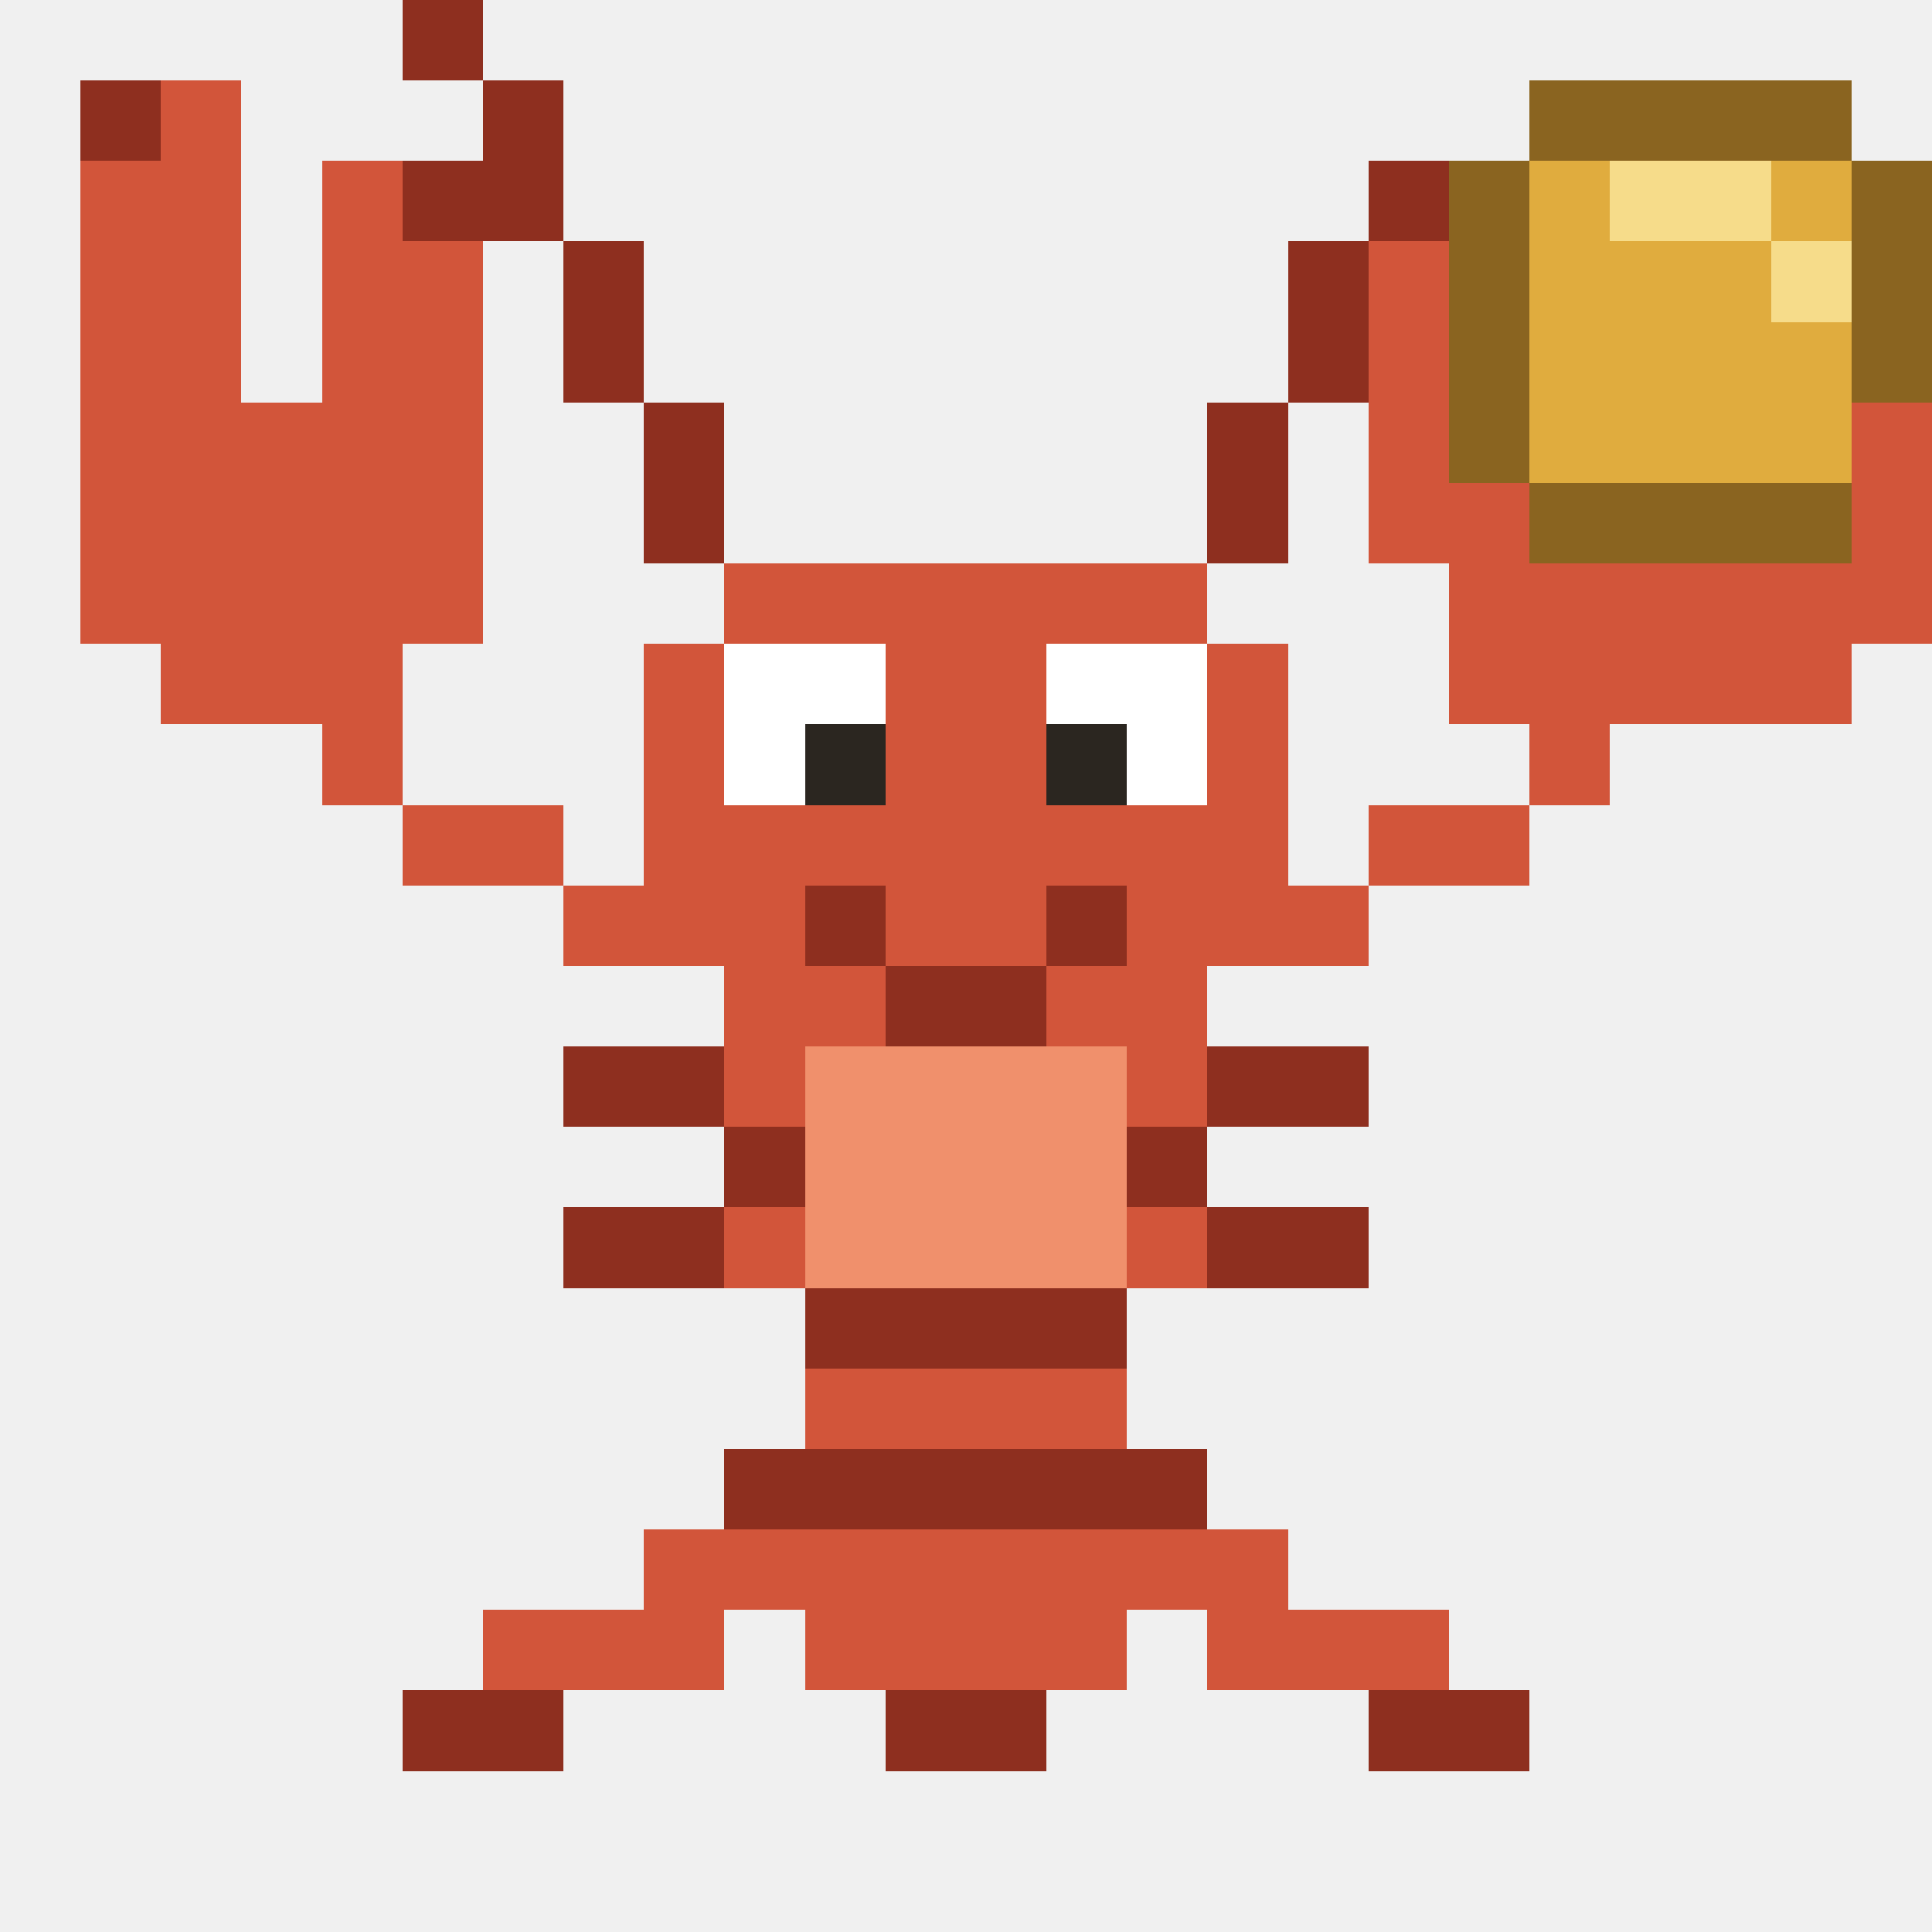
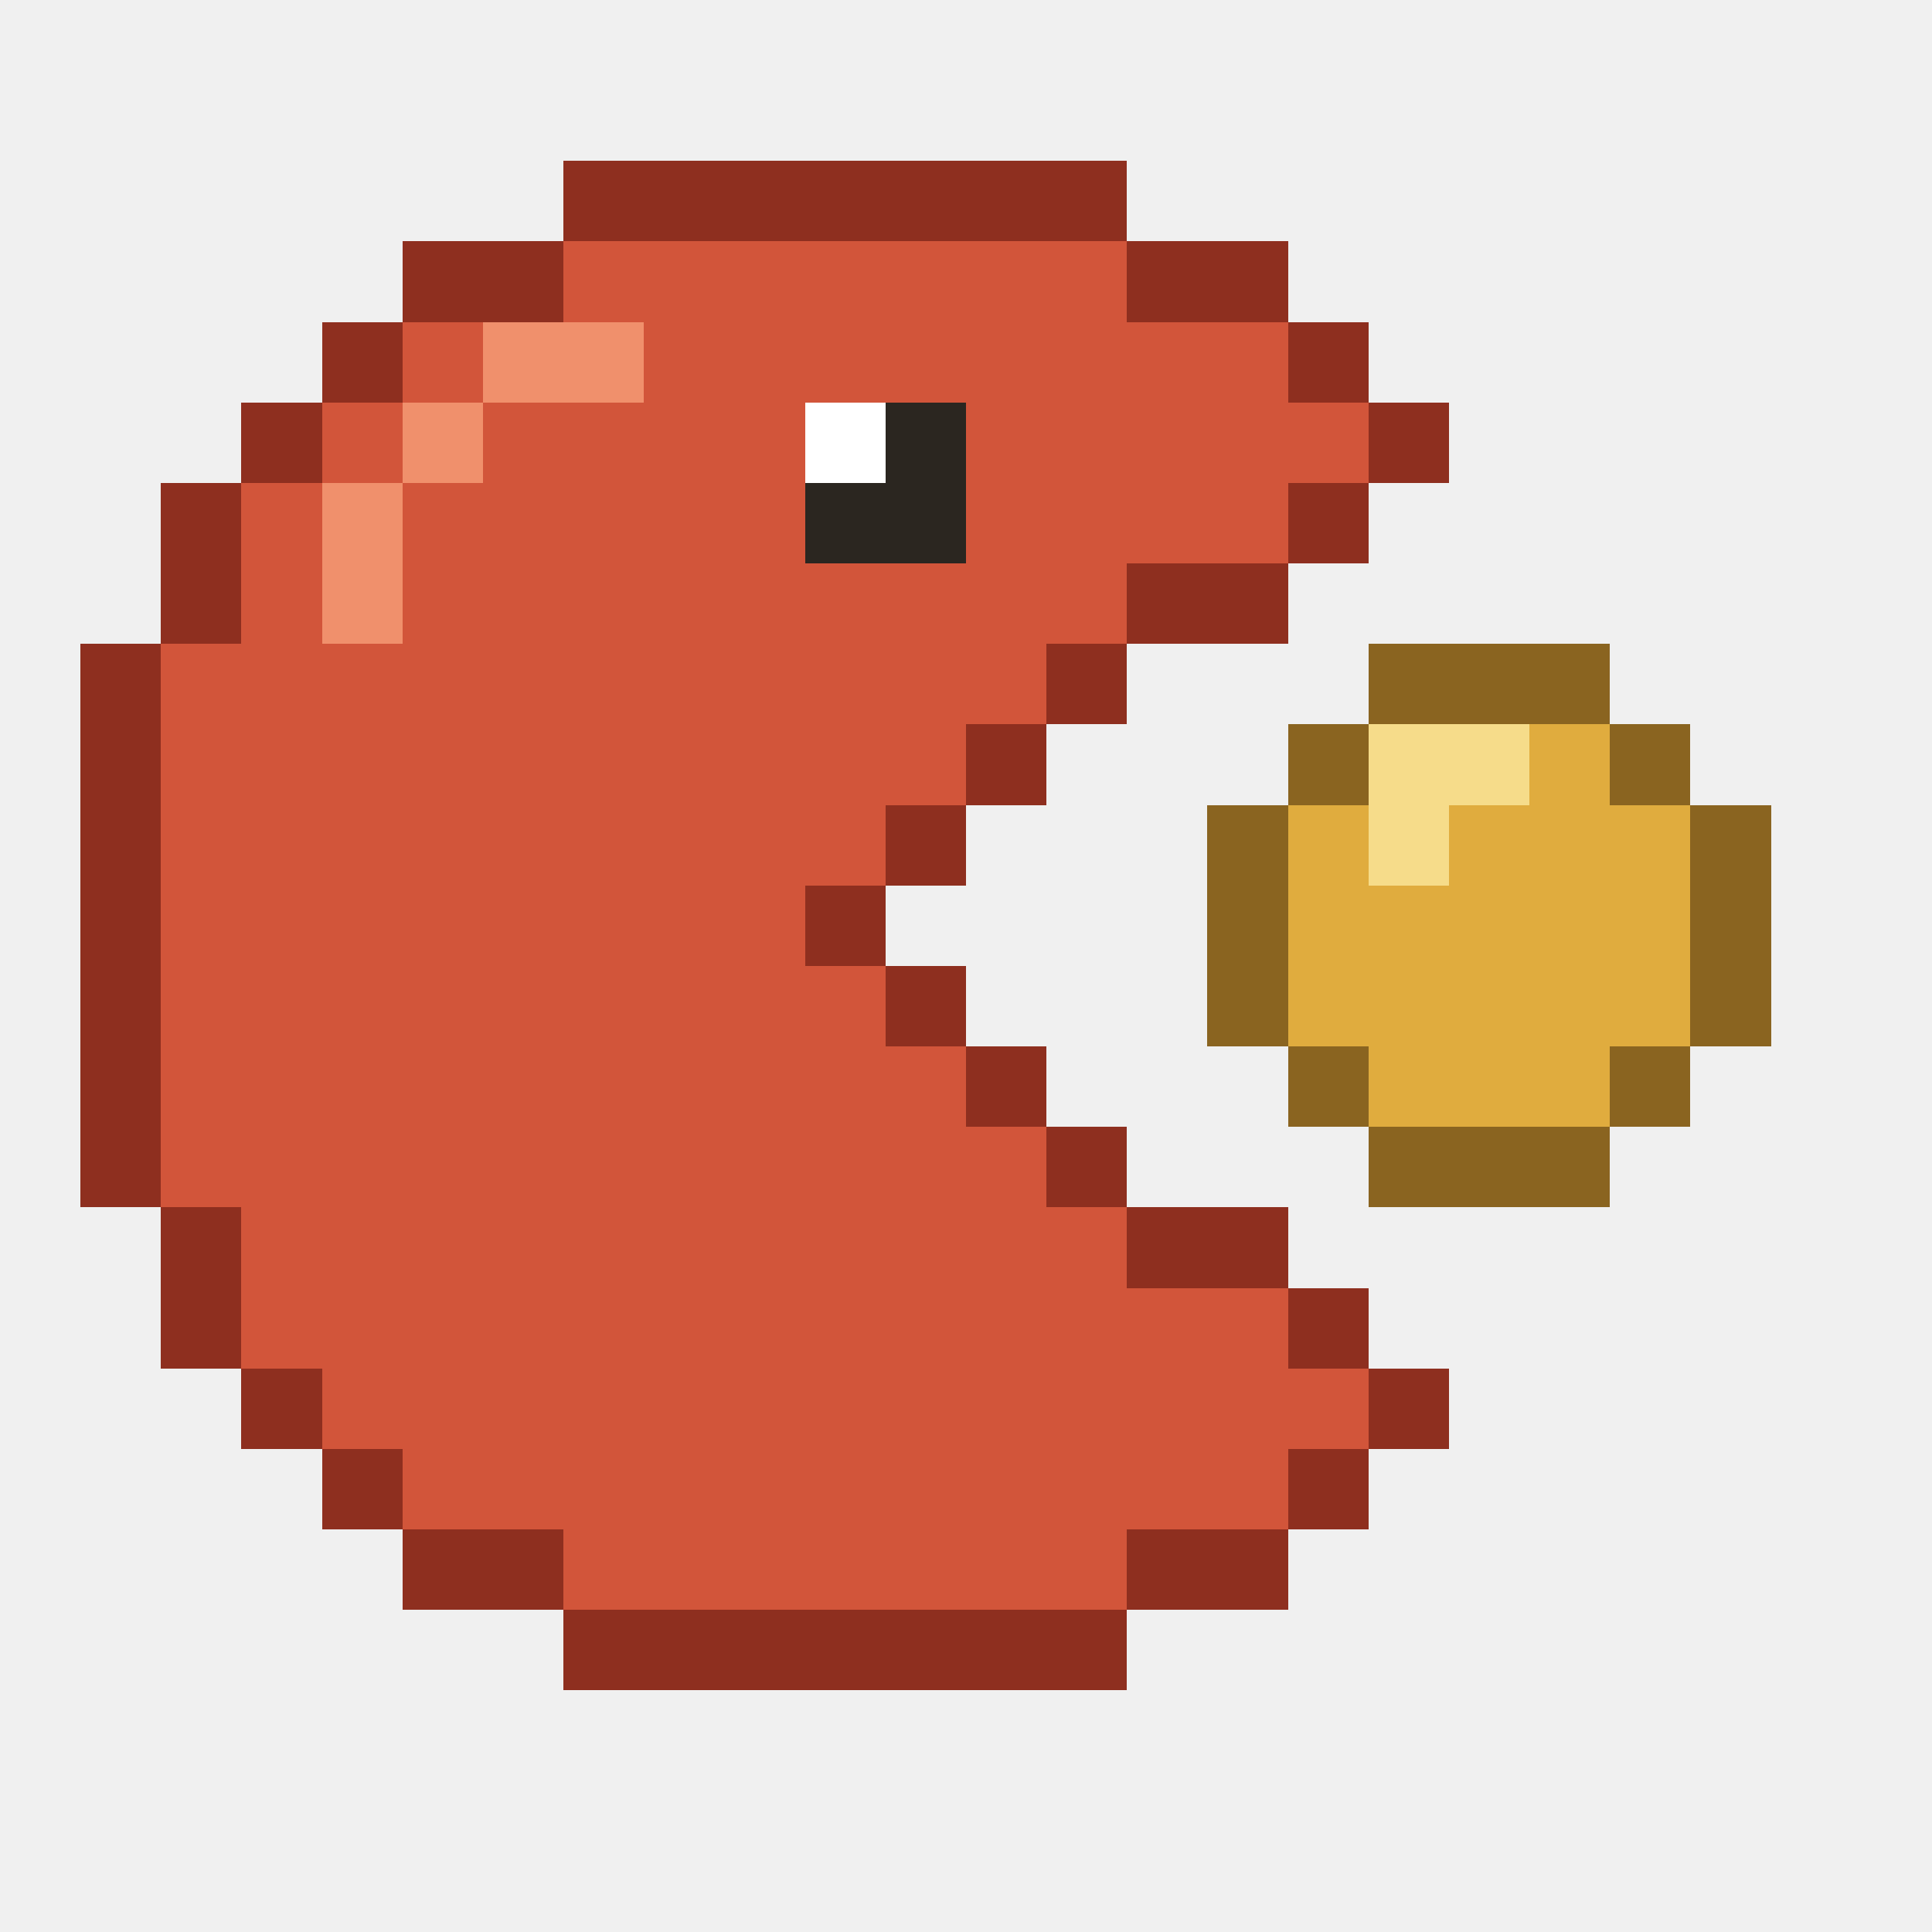
<svg xmlns="http://www.w3.org/2000/svg" viewBox="0 0 24 24" shape-rendering="crispEdges">
-   <rect x="5" y="0" width="1" height="1" fill="#8e2f1f" />
-   <rect x="1" y="1" width="1" height="1" fill="#8e2f1f" />
-   <rect x="2" y="1" width="1" height="1" fill="#d2553a" />
-   <rect x="6" y="1" width="1" height="1" fill="#8e2f1f" />
-   <rect x="19" y="1" width="1" height="1" fill="#8a6420" />
-   <rect x="20" y="1" width="1" height="1" fill="#8a6420" />
-   <rect x="21" y="1" width="1" height="1" fill="#8a6420" />
-   <rect x="22" y="1" width="1" height="1" fill="#8a6420" />
-   <rect x="1" y="2" width="1" height="1" fill="#d2553a" />
-   <rect x="2" y="2" width="1" height="1" fill="#d2553a" />
-   <rect x="4" y="2" width="1" height="1" fill="#d2553a" />
-   <rect x="5" y="2" width="1" height="1" fill="#8e2f1f" />
-   <rect x="6" y="2" width="1" height="1" fill="#8e2f1f" />
-   <rect x="17" y="2" width="1" height="1" fill="#8e2f1f" />
-   <rect x="18" y="2" width="1" height="1" fill="#8a6420" />
-   <rect x="19" y="2" width="1" height="1" fill="#e0ac3e" />
-   <rect x="20" y="2" width="1" height="1" fill="#f6dc8a" />
-   <rect x="21" y="2" width="1" height="1" fill="#f6dc8a" />
-   <rect x="22" y="2" width="1" height="1" fill="#e0ac3e" />
-   <rect x="23" y="2" width="1" height="1" fill="#8a6420" />
-   <rect x="1" y="3" width="1" height="1" fill="#d2553a" />
-   <rect x="2" y="3" width="1" height="1" fill="#d2553a" />
-   <rect x="4" y="3" width="1" height="1" fill="#d2553a" />
-   <rect x="5" y="3" width="1" height="1" fill="#d2553a" />
-   <rect x="7" y="3" width="1" height="1" fill="#8e2f1f" />
-   <rect x="16" y="3" width="1" height="1" fill="#8e2f1f" />
-   <rect x="17" y="3" width="1" height="1" fill="#d2553a" />
-   <rect x="18" y="3" width="1" height="1" fill="#8a6420" />
-   <rect x="19" y="3" width="1" height="1" fill="#e0ac3e" />
-   <rect x="20" y="3" width="1" height="1" fill="#e0ac3e" />
-   <rect x="21" y="3" width="1" height="1" fill="#e0ac3e" />
-   <rect x="22" y="3" width="1" height="1" fill="#f6dc8a" />
-   <rect x="23" y="3" width="1" height="1" fill="#8a6420" />
-   <rect x="1" y="4" width="1" height="1" fill="#d2553a" />
-   <rect x="2" y="4" width="1" height="1" fill="#d2553a" />
-   <rect x="4" y="4" width="1" height="1" fill="#d2553a" />
+   <rect x="7" y="2" width="1" height="1" fill="#8e2f1f" />
+   <rect x="8" y="2" width="1" height="1" fill="#8e2f1f" />
+   <rect x="9" y="2" width="1" height="1" fill="#8e2f1f" />
+   <rect x="10" y="2" width="1" height="1" fill="#8e2f1f" />
+   <rect x="11" y="2" width="1" height="1" fill="#8e2f1f" />
+   <rect x="12" y="2" width="1" height="1" fill="#8e2f1f" />
+   <rect x="13" y="2" width="1" height="1" fill="#8e2f1f" />
+   <rect x="5" y="3" width="1" height="1" fill="#8e2f1f" />
+   <rect x="6" y="3" width="1" height="1" fill="#8e2f1f" />
+   <rect x="7" y="3" width="1" height="1" fill="#d2553a" />
+   <rect x="8" y="3" width="1" height="1" fill="#d2553a" />
+   <rect x="9" y="3" width="1" height="1" fill="#d2553a" />
+   <rect x="10" y="3" width="1" height="1" fill="#d2553a" />
+   <rect x="11" y="3" width="1" height="1" fill="#d2553a" />
+   <rect x="12" y="3" width="1" height="1" fill="#d2553a" />
+   <rect x="13" y="3" width="1" height="1" fill="#d2553a" />
+   <rect x="14" y="3" width="1" height="1" fill="#8e2f1f" />
+   <rect x="15" y="3" width="1" height="1" fill="#8e2f1f" />
+   <rect x="4" y="4" width="1" height="1" fill="#8e2f1f" />
  <rect x="5" y="4" width="1" height="1" fill="#d2553a" />
-   <rect x="7" y="4" width="1" height="1" fill="#8e2f1f" />
+   <rect x="6" y="4" width="1" height="1" fill="#f0906c" />
+   <rect x="7" y="4" width="1" height="1" fill="#f0906c" />
+   <rect x="8" y="4" width="1" height="1" fill="#d2553a" />
+   <rect x="9" y="4" width="1" height="1" fill="#d2553a" />
+   <rect x="10" y="4" width="1" height="1" fill="#d2553a" />
+   <rect x="11" y="4" width="1" height="1" fill="#d2553a" />
+   <rect x="12" y="4" width="1" height="1" fill="#d2553a" />
+   <rect x="13" y="4" width="1" height="1" fill="#d2553a" />
+   <rect x="14" y="4" width="1" height="1" fill="#d2553a" />
+   <rect x="15" y="4" width="1" height="1" fill="#d2553a" />
  <rect x="16" y="4" width="1" height="1" fill="#8e2f1f" />
-   <rect x="17" y="4" width="1" height="1" fill="#d2553a" />
-   <rect x="18" y="4" width="1" height="1" fill="#8a6420" />
-   <rect x="19" y="4" width="1" height="1" fill="#e0ac3e" />
-   <rect x="20" y="4" width="1" height="1" fill="#e0ac3e" />
-   <rect x="21" y="4" width="1" height="1" fill="#e0ac3e" />
-   <rect x="22" y="4" width="1" height="1" fill="#e0ac3e" />
-   <rect x="23" y="4" width="1" height="1" fill="#8a6420" />
-   <rect x="1" y="5" width="1" height="1" fill="#d2553a" />
-   <rect x="2" y="5" width="1" height="1" fill="#d2553a" />
-   <rect x="3" y="5" width="1" height="1" fill="#d2553a" />
+   <rect x="3" y="5" width="1" height="1" fill="#8e2f1f" />
  <rect x="4" y="5" width="1" height="1" fill="#d2553a" />
-   <rect x="5" y="5" width="1" height="1" fill="#d2553a" />
-   <rect x="8" y="5" width="1" height="1" fill="#8e2f1f" />
-   <rect x="15" y="5" width="1" height="1" fill="#8e2f1f" />
-   <rect x="17" y="5" width="1" height="1" fill="#d2553a" />
-   <rect x="18" y="5" width="1" height="1" fill="#8a6420" />
-   <rect x="19" y="5" width="1" height="1" fill="#e0ac3e" />
-   <rect x="20" y="5" width="1" height="1" fill="#e0ac3e" />
-   <rect x="21" y="5" width="1" height="1" fill="#e0ac3e" />
-   <rect x="22" y="5" width="1" height="1" fill="#e0ac3e" />
-   <rect x="23" y="5" width="1" height="1" fill="#d2553a" />
-   <rect x="1" y="6" width="1" height="1" fill="#d2553a" />
-   <rect x="2" y="6" width="1" height="1" fill="#d2553a" />
+   <rect x="5" y="5" width="1" height="1" fill="#f0906c" />
+   <rect x="6" y="5" width="1" height="1" fill="#d2553a" />
+   <rect x="7" y="5" width="1" height="1" fill="#d2553a" />
+   <rect x="8" y="5" width="1" height="1" fill="#d2553a" />
+   <rect x="9" y="5" width="1" height="1" fill="#d2553a" />
+   <rect x="10" y="5" width="1" height="1" fill="#ffffff" />
+   <rect x="11" y="5" width="1" height="1" fill="#2b2620" />
+   <rect x="12" y="5" width="1" height="1" fill="#d2553a" />
+   <rect x="13" y="5" width="1" height="1" fill="#d2553a" />
+   <rect x="14" y="5" width="1" height="1" fill="#d2553a" />
+   <rect x="15" y="5" width="1" height="1" fill="#d2553a" />
+   <rect x="16" y="5" width="1" height="1" fill="#d2553a" />
+   <rect x="17" y="5" width="1" height="1" fill="#8e2f1f" />
+   <rect x="2" y="6" width="1" height="1" fill="#8e2f1f" />
  <rect x="3" y="6" width="1" height="1" fill="#d2553a" />
-   <rect x="4" y="6" width="1" height="1" fill="#d2553a" />
+   <rect x="4" y="6" width="1" height="1" fill="#f0906c" />
  <rect x="5" y="6" width="1" height="1" fill="#d2553a" />
-   <rect x="8" y="6" width="1" height="1" fill="#8e2f1f" />
-   <rect x="15" y="6" width="1" height="1" fill="#8e2f1f" />
-   <rect x="17" y="6" width="1" height="1" fill="#d2553a" />
-   <rect x="18" y="6" width="1" height="1" fill="#d2553a" />
-   <rect x="19" y="6" width="1" height="1" fill="#8a6420" />
-   <rect x="20" y="6" width="1" height="1" fill="#8a6420" />
-   <rect x="21" y="6" width="1" height="1" fill="#8a6420" />
-   <rect x="22" y="6" width="1" height="1" fill="#8a6420" />
-   <rect x="23" y="6" width="1" height="1" fill="#d2553a" />
-   <rect x="1" y="7" width="1" height="1" fill="#d2553a" />
-   <rect x="2" y="7" width="1" height="1" fill="#d2553a" />
+   <rect x="6" y="6" width="1" height="1" fill="#d2553a" />
+   <rect x="7" y="6" width="1" height="1" fill="#d2553a" />
+   <rect x="8" y="6" width="1" height="1" fill="#d2553a" />
+   <rect x="9" y="6" width="1" height="1" fill="#d2553a" />
+   <rect x="10" y="6" width="1" height="1" fill="#2b2620" />
+   <rect x="11" y="6" width="1" height="1" fill="#2b2620" />
+   <rect x="12" y="6" width="1" height="1" fill="#d2553a" />
+   <rect x="13" y="6" width="1" height="1" fill="#d2553a" />
+   <rect x="14" y="6" width="1" height="1" fill="#d2553a" />
+   <rect x="15" y="6" width="1" height="1" fill="#d2553a" />
+   <rect x="16" y="6" width="1" height="1" fill="#8e2f1f" />
+   <rect x="2" y="7" width="1" height="1" fill="#8e2f1f" />
  <rect x="3" y="7" width="1" height="1" fill="#d2553a" />
-   <rect x="4" y="7" width="1" height="1" fill="#d2553a" />
+   <rect x="4" y="7" width="1" height="1" fill="#f0906c" />
  <rect x="5" y="7" width="1" height="1" fill="#d2553a" />
+   <rect x="6" y="7" width="1" height="1" fill="#d2553a" />
+   <rect x="7" y="7" width="1" height="1" fill="#d2553a" />
+   <rect x="8" y="7" width="1" height="1" fill="#d2553a" />
  <rect x="9" y="7" width="1" height="1" fill="#d2553a" />
  <rect x="10" y="7" width="1" height="1" fill="#d2553a" />
  <rect x="11" y="7" width="1" height="1" fill="#d2553a" />
  <rect x="12" y="7" width="1" height="1" fill="#d2553a" />
  <rect x="13" y="7" width="1" height="1" fill="#d2553a" />
-   <rect x="14" y="7" width="1" height="1" fill="#d2553a" />
-   <rect x="18" y="7" width="1" height="1" fill="#d2553a" />
-   <rect x="19" y="7" width="1" height="1" fill="#d2553a" />
-   <rect x="20" y="7" width="1" height="1" fill="#d2553a" />
-   <rect x="21" y="7" width="1" height="1" fill="#d2553a" />
-   <rect x="22" y="7" width="1" height="1" fill="#d2553a" />
-   <rect x="23" y="7" width="1" height="1" fill="#d2553a" />
+   <rect x="14" y="7" width="1" height="1" fill="#8e2f1f" />
+   <rect x="15" y="7" width="1" height="1" fill="#8e2f1f" />
+   <rect x="1" y="8" width="1" height="1" fill="#8e2f1f" />
  <rect x="2" y="8" width="1" height="1" fill="#d2553a" />
  <rect x="3" y="8" width="1" height="1" fill="#d2553a" />
  <rect x="4" y="8" width="1" height="1" fill="#d2553a" />
+   <rect x="5" y="8" width="1" height="1" fill="#d2553a" />
+   <rect x="6" y="8" width="1" height="1" fill="#d2553a" />
+   <rect x="7" y="8" width="1" height="1" fill="#d2553a" />
  <rect x="8" y="8" width="1" height="1" fill="#d2553a" />
-   <rect x="9" y="8" width="1" height="1" fill="#ffffff" />
-   <rect x="10" y="8" width="1" height="1" fill="#ffffff" />
+   <rect x="9" y="8" width="1" height="1" fill="#d2553a" />
+   <rect x="10" y="8" width="1" height="1" fill="#d2553a" />
  <rect x="11" y="8" width="1" height="1" fill="#d2553a" />
  <rect x="12" y="8" width="1" height="1" fill="#d2553a" />
-   <rect x="13" y="8" width="1" height="1" fill="#ffffff" />
-   <rect x="14" y="8" width="1" height="1" fill="#ffffff" />
-   <rect x="15" y="8" width="1" height="1" fill="#d2553a" />
-   <rect x="18" y="8" width="1" height="1" fill="#d2553a" />
-   <rect x="19" y="8" width="1" height="1" fill="#d2553a" />
-   <rect x="20" y="8" width="1" height="1" fill="#d2553a" />
-   <rect x="21" y="8" width="1" height="1" fill="#d2553a" />
-   <rect x="22" y="8" width="1" height="1" fill="#d2553a" />
+   <rect x="13" y="8" width="1" height="1" fill="#8e2f1f" />
+   <rect x="17" y="8" width="1" height="1" fill="#8a6420" />
+   <rect x="18" y="8" width="1" height="1" fill="#8a6420" />
+   <rect x="19" y="8" width="1" height="1" fill="#8a6420" />
+   <rect x="1" y="9" width="1" height="1" fill="#8e2f1f" />
+   <rect x="2" y="9" width="1" height="1" fill="#d2553a" />
+   <rect x="3" y="9" width="1" height="1" fill="#d2553a" />
  <rect x="4" y="9" width="1" height="1" fill="#d2553a" />
+   <rect x="5" y="9" width="1" height="1" fill="#d2553a" />
+   <rect x="6" y="9" width="1" height="1" fill="#d2553a" />
+   <rect x="7" y="9" width="1" height="1" fill="#d2553a" />
  <rect x="8" y="9" width="1" height="1" fill="#d2553a" />
-   <rect x="9" y="9" width="1" height="1" fill="#ffffff" />
-   <rect x="10" y="9" width="1" height="1" fill="#2b2620" />
+   <rect x="9" y="9" width="1" height="1" fill="#d2553a" />
+   <rect x="10" y="9" width="1" height="1" fill="#d2553a" />
  <rect x="11" y="9" width="1" height="1" fill="#d2553a" />
-   <rect x="12" y="9" width="1" height="1" fill="#d2553a" />
-   <rect x="13" y="9" width="1" height="1" fill="#2b2620" />
-   <rect x="14" y="9" width="1" height="1" fill="#ffffff" />
-   <rect x="15" y="9" width="1" height="1" fill="#d2553a" />
-   <rect x="19" y="9" width="1" height="1" fill="#d2553a" />
+   <rect x="12" y="9" width="1" height="1" fill="#8e2f1f" />
+   <rect x="16" y="9" width="1" height="1" fill="#8a6420" />
+   <rect x="17" y="9" width="1" height="1" fill="#f6dc8a" />
+   <rect x="18" y="9" width="1" height="1" fill="#f6dc8a" />
+   <rect x="19" y="9" width="1" height="1" fill="#e0ac3e" />
+   <rect x="20" y="9" width="1" height="1" fill="#8a6420" />
+   <rect x="1" y="10" width="1" height="1" fill="#8e2f1f" />
+   <rect x="2" y="10" width="1" height="1" fill="#d2553a" />
+   <rect x="3" y="10" width="1" height="1" fill="#d2553a" />
+   <rect x="4" y="10" width="1" height="1" fill="#d2553a" />
  <rect x="5" y="10" width="1" height="1" fill="#d2553a" />
  <rect x="6" y="10" width="1" height="1" fill="#d2553a" />
+   <rect x="7" y="10" width="1" height="1" fill="#d2553a" />
  <rect x="8" y="10" width="1" height="1" fill="#d2553a" />
  <rect x="9" y="10" width="1" height="1" fill="#d2553a" />
  <rect x="10" y="10" width="1" height="1" fill="#d2553a" />
-   <rect x="11" y="10" width="1" height="1" fill="#d2553a" />
-   <rect x="12" y="10" width="1" height="1" fill="#d2553a" />
-   <rect x="13" y="10" width="1" height="1" fill="#d2553a" />
-   <rect x="14" y="10" width="1" height="1" fill="#d2553a" />
-   <rect x="15" y="10" width="1" height="1" fill="#d2553a" />
-   <rect x="17" y="10" width="1" height="1" fill="#d2553a" />
-   <rect x="18" y="10" width="1" height="1" fill="#d2553a" />
+   <rect x="11" y="10" width="1" height="1" fill="#8e2f1f" />
+   <rect x="15" y="10" width="1" height="1" fill="#8a6420" />
+   <rect x="16" y="10" width="1" height="1" fill="#e0ac3e" />
+   <rect x="17" y="10" width="1" height="1" fill="#f6dc8a" />
+   <rect x="18" y="10" width="1" height="1" fill="#e0ac3e" />
+   <rect x="19" y="10" width="1" height="1" fill="#e0ac3e" />
+   <rect x="20" y="10" width="1" height="1" fill="#e0ac3e" />
+   <rect x="21" y="10" width="1" height="1" fill="#8a6420" />
+   <rect x="1" y="11" width="1" height="1" fill="#8e2f1f" />
+   <rect x="2" y="11" width="1" height="1" fill="#d2553a" />
+   <rect x="3" y="11" width="1" height="1" fill="#d2553a" />
+   <rect x="4" y="11" width="1" height="1" fill="#d2553a" />
+   <rect x="5" y="11" width="1" height="1" fill="#d2553a" />
+   <rect x="6" y="11" width="1" height="1" fill="#d2553a" />
  <rect x="7" y="11" width="1" height="1" fill="#d2553a" />
  <rect x="8" y="11" width="1" height="1" fill="#d2553a" />
  <rect x="9" y="11" width="1" height="1" fill="#d2553a" />
  <rect x="10" y="11" width="1" height="1" fill="#8e2f1f" />
-   <rect x="11" y="11" width="1" height="1" fill="#d2553a" />
-   <rect x="12" y="11" width="1" height="1" fill="#d2553a" />
-   <rect x="13" y="11" width="1" height="1" fill="#8e2f1f" />
-   <rect x="14" y="11" width="1" height="1" fill="#d2553a" />
-   <rect x="15" y="11" width="1" height="1" fill="#d2553a" />
-   <rect x="16" y="11" width="1" height="1" fill="#d2553a" />
+   <rect x="15" y="11" width="1" height="1" fill="#8a6420" />
+   <rect x="16" y="11" width="1" height="1" fill="#e0ac3e" />
+   <rect x="17" y="11" width="1" height="1" fill="#e0ac3e" />
+   <rect x="18" y="11" width="1" height="1" fill="#e0ac3e" />
+   <rect x="19" y="11" width="1" height="1" fill="#e0ac3e" />
+   <rect x="20" y="11" width="1" height="1" fill="#e0ac3e" />
+   <rect x="21" y="11" width="1" height="1" fill="#8a6420" />
+   <rect x="1" y="12" width="1" height="1" fill="#8e2f1f" />
+   <rect x="2" y="12" width="1" height="1" fill="#d2553a" />
+   <rect x="3" y="12" width="1" height="1" fill="#d2553a" />
+   <rect x="4" y="12" width="1" height="1" fill="#d2553a" />
+   <rect x="5" y="12" width="1" height="1" fill="#d2553a" />
+   <rect x="6" y="12" width="1" height="1" fill="#d2553a" />
+   <rect x="7" y="12" width="1" height="1" fill="#d2553a" />
+   <rect x="8" y="12" width="1" height="1" fill="#d2553a" />
  <rect x="9" y="12" width="1" height="1" fill="#d2553a" />
  <rect x="10" y="12" width="1" height="1" fill="#d2553a" />
  <rect x="11" y="12" width="1" height="1" fill="#8e2f1f" />
-   <rect x="12" y="12" width="1" height="1" fill="#8e2f1f" />
-   <rect x="13" y="12" width="1" height="1" fill="#d2553a" />
-   <rect x="14" y="12" width="1" height="1" fill="#d2553a" />
-   <rect x="7" y="13" width="1" height="1" fill="#8e2f1f" />
-   <rect x="8" y="13" width="1" height="1" fill="#8e2f1f" />
+   <rect x="15" y="12" width="1" height="1" fill="#8a6420" />
+   <rect x="16" y="12" width="1" height="1" fill="#e0ac3e" />
+   <rect x="17" y="12" width="1" height="1" fill="#e0ac3e" />
+   <rect x="18" y="12" width="1" height="1" fill="#e0ac3e" />
+   <rect x="19" y="12" width="1" height="1" fill="#e0ac3e" />
+   <rect x="20" y="12" width="1" height="1" fill="#e0ac3e" />
+   <rect x="21" y="12" width="1" height="1" fill="#8a6420" />
+   <rect x="1" y="13" width="1" height="1" fill="#8e2f1f" />
+   <rect x="2" y="13" width="1" height="1" fill="#d2553a" />
+   <rect x="3" y="13" width="1" height="1" fill="#d2553a" />
+   <rect x="4" y="13" width="1" height="1" fill="#d2553a" />
+   <rect x="5" y="13" width="1" height="1" fill="#d2553a" />
+   <rect x="6" y="13" width="1" height="1" fill="#d2553a" />
+   <rect x="7" y="13" width="1" height="1" fill="#d2553a" />
+   <rect x="8" y="13" width="1" height="1" fill="#d2553a" />
  <rect x="9" y="13" width="1" height="1" fill="#d2553a" />
-   <rect x="10" y="13" width="1" height="1" fill="#f0906c" />
-   <rect x="11" y="13" width="1" height="1" fill="#f0906c" />
-   <rect x="12" y="13" width="1" height="1" fill="#f0906c" />
-   <rect x="13" y="13" width="1" height="1" fill="#f0906c" />
-   <rect x="14" y="13" width="1" height="1" fill="#d2553a" />
-   <rect x="15" y="13" width="1" height="1" fill="#8e2f1f" />
-   <rect x="16" y="13" width="1" height="1" fill="#8e2f1f" />
-   <rect x="9" y="14" width="1" height="1" fill="#8e2f1f" />
-   <rect x="10" y="14" width="1" height="1" fill="#f0906c" />
-   <rect x="11" y="14" width="1" height="1" fill="#f0906c" />
-   <rect x="12" y="14" width="1" height="1" fill="#f0906c" />
-   <rect x="13" y="14" width="1" height="1" fill="#f0906c" />
-   <rect x="14" y="14" width="1" height="1" fill="#8e2f1f" />
-   <rect x="7" y="15" width="1" height="1" fill="#8e2f1f" />
-   <rect x="8" y="15" width="1" height="1" fill="#8e2f1f" />
+   <rect x="10" y="13" width="1" height="1" fill="#d2553a" />
+   <rect x="11" y="13" width="1" height="1" fill="#d2553a" />
+   <rect x="12" y="13" width="1" height="1" fill="#8e2f1f" />
+   <rect x="16" y="13" width="1" height="1" fill="#8a6420" />
+   <rect x="17" y="13" width="1" height="1" fill="#e0ac3e" />
+   <rect x="18" y="13" width="1" height="1" fill="#e0ac3e" />
+   <rect x="19" y="13" width="1" height="1" fill="#e0ac3e" />
+   <rect x="20" y="13" width="1" height="1" fill="#8a6420" />
+   <rect x="1" y="14" width="1" height="1" fill="#8e2f1f" />
+   <rect x="2" y="14" width="1" height="1" fill="#d2553a" />
+   <rect x="3" y="14" width="1" height="1" fill="#d2553a" />
+   <rect x="4" y="14" width="1" height="1" fill="#d2553a" />
+   <rect x="5" y="14" width="1" height="1" fill="#d2553a" />
+   <rect x="6" y="14" width="1" height="1" fill="#d2553a" />
+   <rect x="7" y="14" width="1" height="1" fill="#d2553a" />
+   <rect x="8" y="14" width="1" height="1" fill="#d2553a" />
+   <rect x="9" y="14" width="1" height="1" fill="#d2553a" />
+   <rect x="10" y="14" width="1" height="1" fill="#d2553a" />
+   <rect x="11" y="14" width="1" height="1" fill="#d2553a" />
+   <rect x="12" y="14" width="1" height="1" fill="#d2553a" />
+   <rect x="13" y="14" width="1" height="1" fill="#8e2f1f" />
+   <rect x="17" y="14" width="1" height="1" fill="#8a6420" />
+   <rect x="18" y="14" width="1" height="1" fill="#8a6420" />
+   <rect x="19" y="14" width="1" height="1" fill="#8a6420" />
+   <rect x="2" y="15" width="1" height="1" fill="#8e2f1f" />
+   <rect x="3" y="15" width="1" height="1" fill="#d2553a" />
+   <rect x="4" y="15" width="1" height="1" fill="#d2553a" />
+   <rect x="5" y="15" width="1" height="1" fill="#d2553a" />
+   <rect x="6" y="15" width="1" height="1" fill="#d2553a" />
+   <rect x="7" y="15" width="1" height="1" fill="#d2553a" />
+   <rect x="8" y="15" width="1" height="1" fill="#d2553a" />
  <rect x="9" y="15" width="1" height="1" fill="#d2553a" />
-   <rect x="10" y="15" width="1" height="1" fill="#f0906c" />
-   <rect x="11" y="15" width="1" height="1" fill="#f0906c" />
-   <rect x="12" y="15" width="1" height="1" fill="#f0906c" />
-   <rect x="13" y="15" width="1" height="1" fill="#f0906c" />
-   <rect x="14" y="15" width="1" height="1" fill="#d2553a" />
+   <rect x="10" y="15" width="1" height="1" fill="#d2553a" />
+   <rect x="11" y="15" width="1" height="1" fill="#d2553a" />
+   <rect x="12" y="15" width="1" height="1" fill="#d2553a" />
+   <rect x="13" y="15" width="1" height="1" fill="#d2553a" />
+   <rect x="14" y="15" width="1" height="1" fill="#8e2f1f" />
  <rect x="15" y="15" width="1" height="1" fill="#8e2f1f" />
-   <rect x="16" y="15" width="1" height="1" fill="#8e2f1f" />
-   <rect x="10" y="16" width="1" height="1" fill="#8e2f1f" />
-   <rect x="11" y="16" width="1" height="1" fill="#8e2f1f" />
-   <rect x="12" y="16" width="1" height="1" fill="#8e2f1f" />
-   <rect x="13" y="16" width="1" height="1" fill="#8e2f1f" />
+   <rect x="2" y="16" width="1" height="1" fill="#8e2f1f" />
+   <rect x="3" y="16" width="1" height="1" fill="#d2553a" />
+   <rect x="4" y="16" width="1" height="1" fill="#d2553a" />
+   <rect x="5" y="16" width="1" height="1" fill="#d2553a" />
+   <rect x="6" y="16" width="1" height="1" fill="#d2553a" />
+   <rect x="7" y="16" width="1" height="1" fill="#d2553a" />
+   <rect x="8" y="16" width="1" height="1" fill="#d2553a" />
+   <rect x="9" y="16" width="1" height="1" fill="#d2553a" />
+   <rect x="10" y="16" width="1" height="1" fill="#d2553a" />
+   <rect x="11" y="16" width="1" height="1" fill="#d2553a" />
+   <rect x="12" y="16" width="1" height="1" fill="#d2553a" />
+   <rect x="13" y="16" width="1" height="1" fill="#d2553a" />
+   <rect x="14" y="16" width="1" height="1" fill="#d2553a" />
+   <rect x="15" y="16" width="1" height="1" fill="#d2553a" />
+   <rect x="16" y="16" width="1" height="1" fill="#8e2f1f" />
+   <rect x="3" y="17" width="1" height="1" fill="#8e2f1f" />
+   <rect x="4" y="17" width="1" height="1" fill="#d2553a" />
+   <rect x="5" y="17" width="1" height="1" fill="#d2553a" />
+   <rect x="6" y="17" width="1" height="1" fill="#d2553a" />
+   <rect x="7" y="17" width="1" height="1" fill="#d2553a" />
+   <rect x="8" y="17" width="1" height="1" fill="#d2553a" />
+   <rect x="9" y="17" width="1" height="1" fill="#d2553a" />
  <rect x="10" y="17" width="1" height="1" fill="#d2553a" />
  <rect x="11" y="17" width="1" height="1" fill="#d2553a" />
  <rect x="12" y="17" width="1" height="1" fill="#d2553a" />
  <rect x="13" y="17" width="1" height="1" fill="#d2553a" />
-   <rect x="9" y="18" width="1" height="1" fill="#8e2f1f" />
-   <rect x="10" y="18" width="1" height="1" fill="#8e2f1f" />
-   <rect x="11" y="18" width="1" height="1" fill="#8e2f1f" />
-   <rect x="12" y="18" width="1" height="1" fill="#8e2f1f" />
-   <rect x="13" y="18" width="1" height="1" fill="#8e2f1f" />
-   <rect x="14" y="18" width="1" height="1" fill="#8e2f1f" />
+   <rect x="14" y="17" width="1" height="1" fill="#d2553a" />
+   <rect x="15" y="17" width="1" height="1" fill="#d2553a" />
+   <rect x="16" y="17" width="1" height="1" fill="#d2553a" />
+   <rect x="17" y="17" width="1" height="1" fill="#8e2f1f" />
+   <rect x="4" y="18" width="1" height="1" fill="#8e2f1f" />
+   <rect x="5" y="18" width="1" height="1" fill="#d2553a" />
+   <rect x="6" y="18" width="1" height="1" fill="#d2553a" />
+   <rect x="7" y="18" width="1" height="1" fill="#d2553a" />
+   <rect x="8" y="18" width="1" height="1" fill="#d2553a" />
+   <rect x="9" y="18" width="1" height="1" fill="#d2553a" />
+   <rect x="10" y="18" width="1" height="1" fill="#d2553a" />
+   <rect x="11" y="18" width="1" height="1" fill="#d2553a" />
+   <rect x="12" y="18" width="1" height="1" fill="#d2553a" />
+   <rect x="13" y="18" width="1" height="1" fill="#d2553a" />
+   <rect x="14" y="18" width="1" height="1" fill="#d2553a" />
+   <rect x="15" y="18" width="1" height="1" fill="#d2553a" />
+   <rect x="16" y="18" width="1" height="1" fill="#8e2f1f" />
+   <rect x="5" y="19" width="1" height="1" fill="#8e2f1f" />
+   <rect x="6" y="19" width="1" height="1" fill="#8e2f1f" />
+   <rect x="7" y="19" width="1" height="1" fill="#d2553a" />
  <rect x="8" y="19" width="1" height="1" fill="#d2553a" />
  <rect x="9" y="19" width="1" height="1" fill="#d2553a" />
  <rect x="10" y="19" width="1" height="1" fill="#d2553a" />
  <rect x="11" y="19" width="1" height="1" fill="#d2553a" />
  <rect x="12" y="19" width="1" height="1" fill="#d2553a" />
  <rect x="13" y="19" width="1" height="1" fill="#d2553a" />
-   <rect x="14" y="19" width="1" height="1" fill="#d2553a" />
-   <rect x="15" y="19" width="1" height="1" fill="#d2553a" />
-   <rect x="6" y="20" width="1" height="1" fill="#d2553a" />
-   <rect x="7" y="20" width="1" height="1" fill="#d2553a" />
-   <rect x="8" y="20" width="1" height="1" fill="#d2553a" />
-   <rect x="10" y="20" width="1" height="1" fill="#d2553a" />
-   <rect x="11" y="20" width="1" height="1" fill="#d2553a" />
-   <rect x="12" y="20" width="1" height="1" fill="#d2553a" />
-   <rect x="13" y="20" width="1" height="1" fill="#d2553a" />
-   <rect x="15" y="20" width="1" height="1" fill="#d2553a" />
-   <rect x="16" y="20" width="1" height="1" fill="#d2553a" />
-   <rect x="17" y="20" width="1" height="1" fill="#d2553a" />
-   <rect x="5" y="21" width="1" height="1" fill="#8e2f1f" />
-   <rect x="6" y="21" width="1" height="1" fill="#8e2f1f" />
-   <rect x="11" y="21" width="1" height="1" fill="#8e2f1f" />
-   <rect x="12" y="21" width="1" height="1" fill="#8e2f1f" />
-   <rect x="17" y="21" width="1" height="1" fill="#8e2f1f" />
-   <rect x="18" y="21" width="1" height="1" fill="#8e2f1f" />
+   <rect x="14" y="19" width="1" height="1" fill="#8e2f1f" />
+   <rect x="15" y="19" width="1" height="1" fill="#8e2f1f" />
+   <rect x="7" y="20" width="1" height="1" fill="#8e2f1f" />
+   <rect x="8" y="20" width="1" height="1" fill="#8e2f1f" />
+   <rect x="9" y="20" width="1" height="1" fill="#8e2f1f" />
+   <rect x="10" y="20" width="1" height="1" fill="#8e2f1f" />
+   <rect x="11" y="20" width="1" height="1" fill="#8e2f1f" />
+   <rect x="12" y="20" width="1" height="1" fill="#8e2f1f" />
+   <rect x="13" y="20" width="1" height="1" fill="#8e2f1f" />
</svg>
